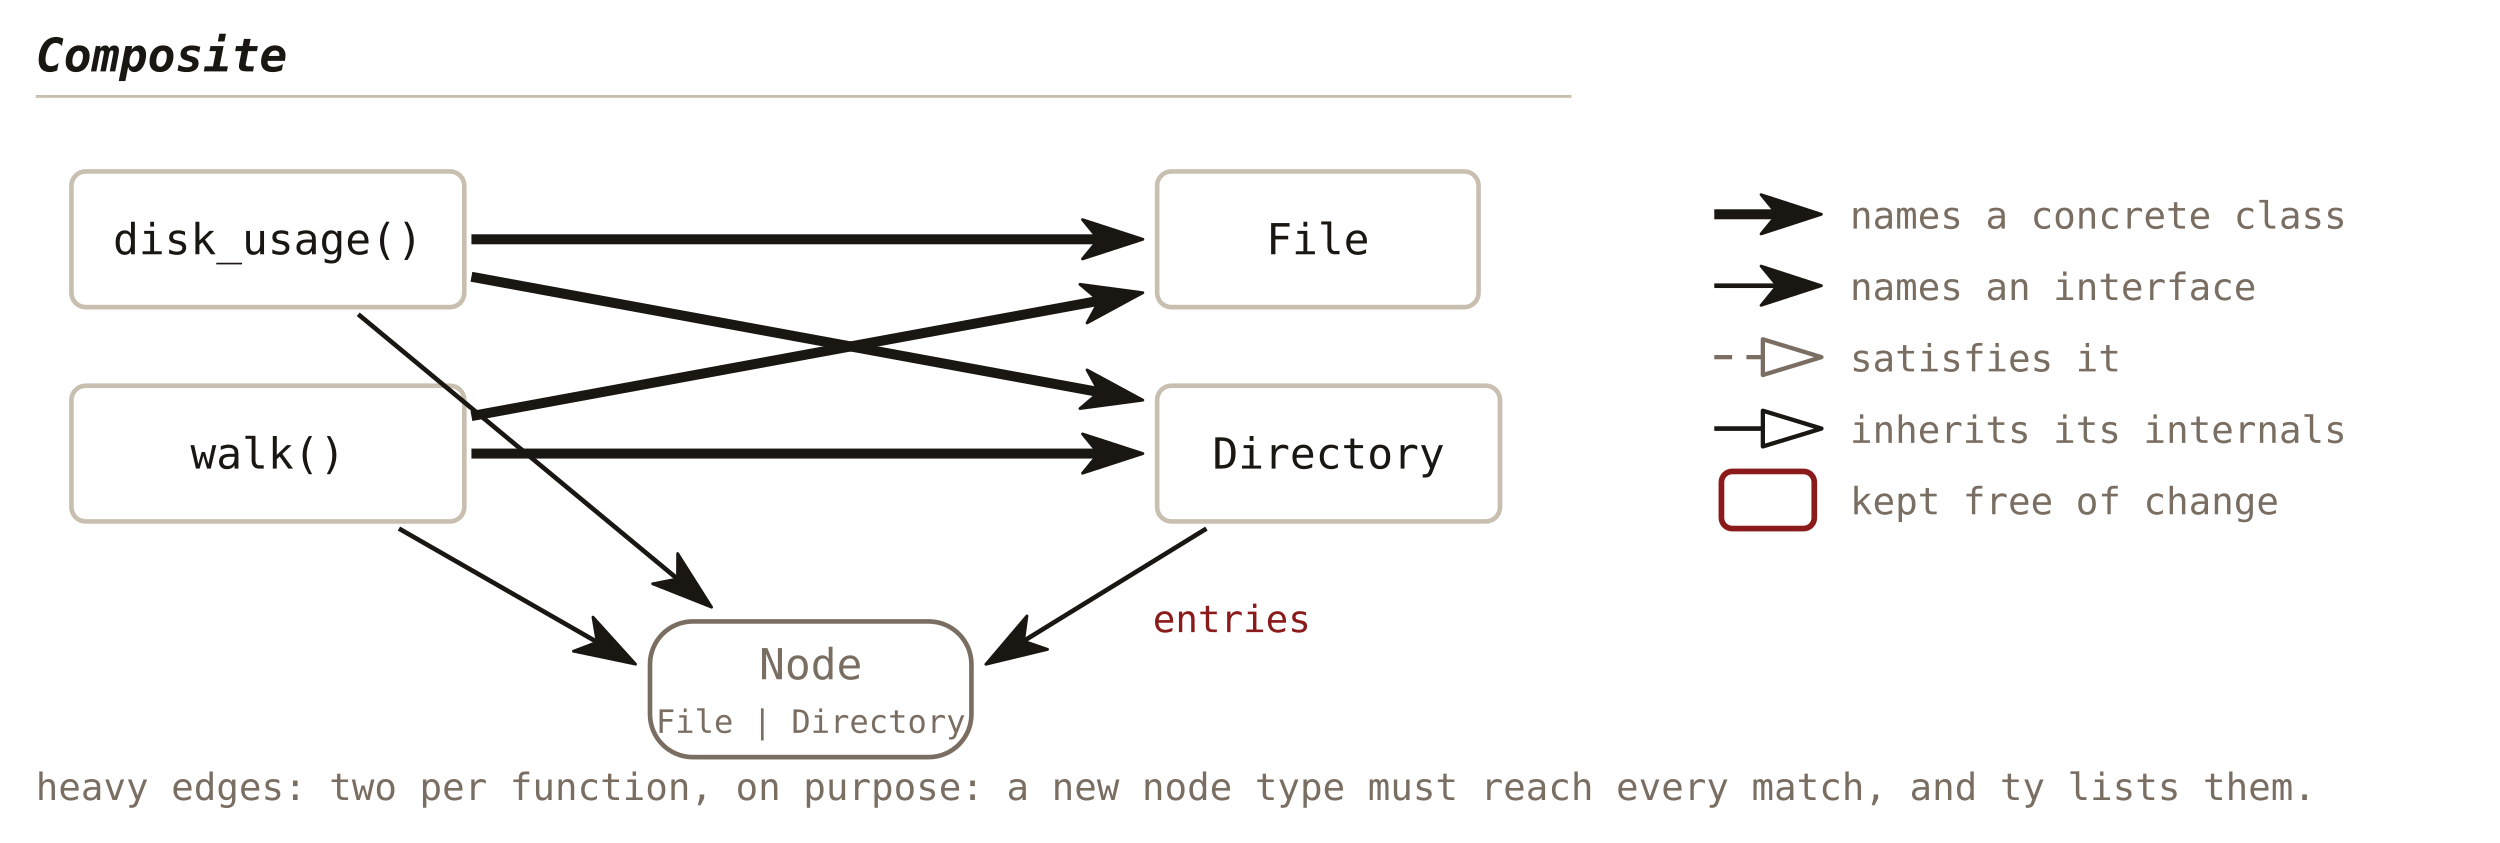
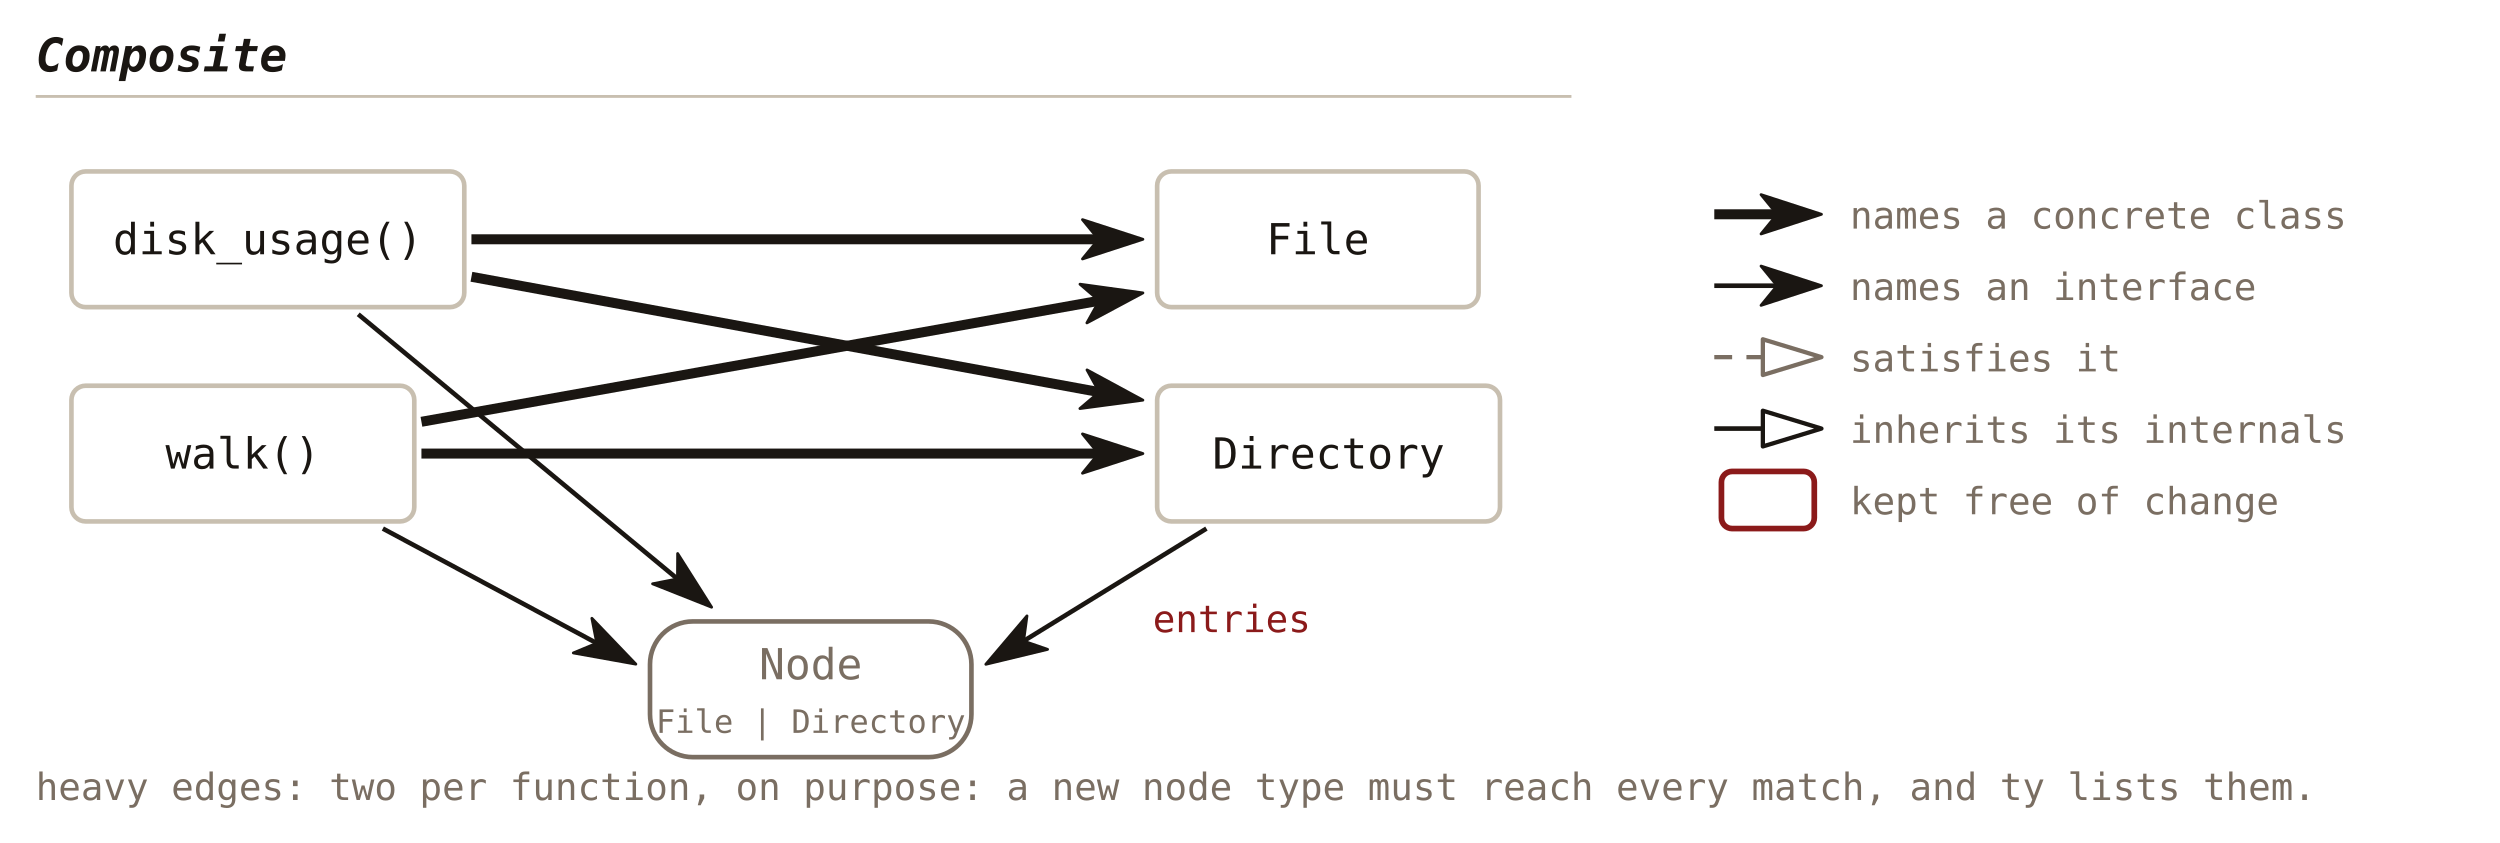
<svg xmlns="http://www.w3.org/2000/svg" viewBox="0 0 700 236" font-family="'JetBrains Mono', Consolas, monospace">
  <defs>
    <marker id="c34-solid" viewBox="0 0 18 12" refX="5" refY="6" markerWidth="18" markerHeight="12" orient="auto" markerUnits="userSpaceOnUse">
      <path d="M0.5,0.5 L17.4,6 L0.5,11.5 L5,6 Z" fill="#1a1612" stroke="#1a1612" stroke-width="0.8" stroke-linejoin="round" />
    </marker>
    <marker id="c34-hollow" viewBox="0 0 18 12" refX="1" refY="6" markerWidth="18" markerHeight="12" orient="auto" markerUnits="userSpaceOnUse">
      <path d="M1,1 L17.4,6 L1,11 Z" fill="none" stroke="#1a1612" stroke-width="1.2" stroke-linejoin="round" />
    </marker>
    <marker id="c34-hollow-muted" viewBox="0 0 18 12" refX="1" refY="6" markerWidth="18" markerHeight="12" orient="auto" markerUnits="userSpaceOnUse">
      <path d="M1,1 L17.4,6 L1,11 Z" fill="none" stroke="#7a6e62" stroke-width="1.2" stroke-linejoin="round" />
    </marker>
  </defs>
  <text x="10" y="20" font-size="13" font-weight="bold" font-style="italic" fill="#1a1612" text-anchor="start">Composite</text>
  <line x1="10" y1="27" x2="440" y2="27" stroke="#c8bfb0" stroke-width="0.8" />
  <rect x="20" y="48" width="110" height="38" fill="none" stroke="#c8bfb0" stroke-width="1.3" rx="4" />
  <text x="75.0" y="71.2" font-size="12" fill="#1a1612" text-anchor="middle">disk_usage()</text>
-   <rect x="20" y="108" width="110" height="38" fill="none" stroke="#c8bfb0" stroke-width="1.3" rx="4" />
-   <text x="75.0" y="131.2" font-size="12" fill="#1a1612" text-anchor="middle">walk()</text>
+   <rect x="20" y="108" width="96" height="38" fill="none" stroke="#c8bfb0" stroke-width="1.3" rx="4" />
+   <text x="68.0" y="131.2" font-size="12" fill="#1a1612" text-anchor="middle">walk()</text>
  <rect x="324" y="48" width="90" height="38" fill="none" stroke="#c8bfb0" stroke-width="1.3" rx="4" />
  <text x="369.0" y="71.2" font-size="12" fill="#1a1612" text-anchor="middle">File</text>
  <rect x="324" y="108" width="96" height="38" fill="none" stroke="#c8bfb0" stroke-width="1.3" rx="4" />
  <text x="372.0" y="131.2" font-size="12" fill="#1a1612" text-anchor="middle">Directory</text>
  <rect x="182" y="174" width="90" height="38" fill="none" stroke="#7a6e62" stroke-width="1.3" rx="12" />
  <text x="227.0" y="190.2" font-size="12" fill="#7a6e62" text-anchor="middle">Node</text>
  <text x="227.0" y="205.2" font-size="9" fill="#7a6e62" text-anchor="middle">File | Directory</text>
  <line x1="132.0" y1="67.0" x2="307.6" y2="67.0" stroke="#1a1612" stroke-width="2.8" marker-end="url(#c34-solid)" />
  <line x1="132.0" y1="77.5" x2="307.8" y2="109.8" stroke="#1a1612" stroke-width="2.8" marker-end="url(#c34-solid)" />
-   <line x1="132.0" y1="116.5" x2="307.8" y2="84.2" stroke="#1a1612" stroke-width="2.8" marker-end="url(#c34-solid)" />
-   <line x1="132.0" y1="127.0" x2="307.6" y2="127.0" stroke="#1a1612" stroke-width="2.8" marker-end="url(#c34-solid)" />
+   <line x1="118.0" y1="118.1" x2="307.8" y2="84.2" stroke="#1a1612" stroke-width="2.8" marker-end="url(#c34-solid)" />
+   <line x1="118.0" y1="127.0" x2="307.6" y2="127.0" stroke="#1a1612" stroke-width="2.8" marker-end="url(#c34-solid)" />
  <line x1="100.3" y1="88.0" x2="189.7" y2="162.1" stroke="#1a1612" stroke-width="1.3" marker-end="url(#c34-solid)" />
-   <line x1="111.7" y1="148.0" x2="167.2" y2="179.8" stroke="#1a1612" stroke-width="1.3" marker-end="url(#c34-solid)" />
+   <line x1="107.2" y1="148.0" x2="167.1" y2="180.1" stroke="#1a1612" stroke-width="1.3" marker-end="url(#c34-solid)" />
  <line x1="337.8" y1="148.0" x2="286.6" y2="179.5" stroke="#1a1612" stroke-width="1.3" marker-end="url(#c34-solid)" />
  <text x="344.9" y="177.0" font-size="10.5" fill="#8b1a1a" text-anchor="middle">entries</text>
  <text x="10" y="224" font-size="10.5" fill="#7a6e62" text-anchor="start">heavy edges: two per function, on purpose: a new node type must reach every match, and ty lists them.</text>
  <line x1="480" y1="60" x2="497.6" y2="60" stroke="#1a1612" stroke-width="2.8" marker-end="url(#c34-solid)" />
  <text x="518" y="64" font-size="10.5" fill="#7a6e62" text-anchor="start">names a concrete class</text>
  <line x1="480" y1="80" x2="497.6" y2="80" stroke="#1a1612" stroke-width="1.3" marker-end="url(#c34-solid)" />
  <text x="518" y="84" font-size="10.5" fill="#7a6e62" text-anchor="start">names an interface</text>
  <line x1="480" y1="100" x2="493.6" y2="100" stroke="#7a6e62" stroke-width="1.2" stroke-dasharray="5,4" marker-end="url(#c34-hollow-muted)" />
  <text x="518" y="104" font-size="10.5" fill="#7a6e62" text-anchor="start">satisfies it</text>
  <line x1="480" y1="120" x2="493.6" y2="120" stroke="#1a1612" stroke-width="1.3" marker-end="url(#c34-hollow)" />
  <text x="518" y="124" font-size="10.5" fill="#7a6e62" text-anchor="start">inherits its internals</text>
  <rect x="482" y="132" width="26" height="16" fill="none" stroke="#8b1a1a" stroke-width="1.6" rx="3" />
  <text x="518" y="144" font-size="10.5" fill="#7a6e62" text-anchor="start">kept free of change</text>
</svg>
